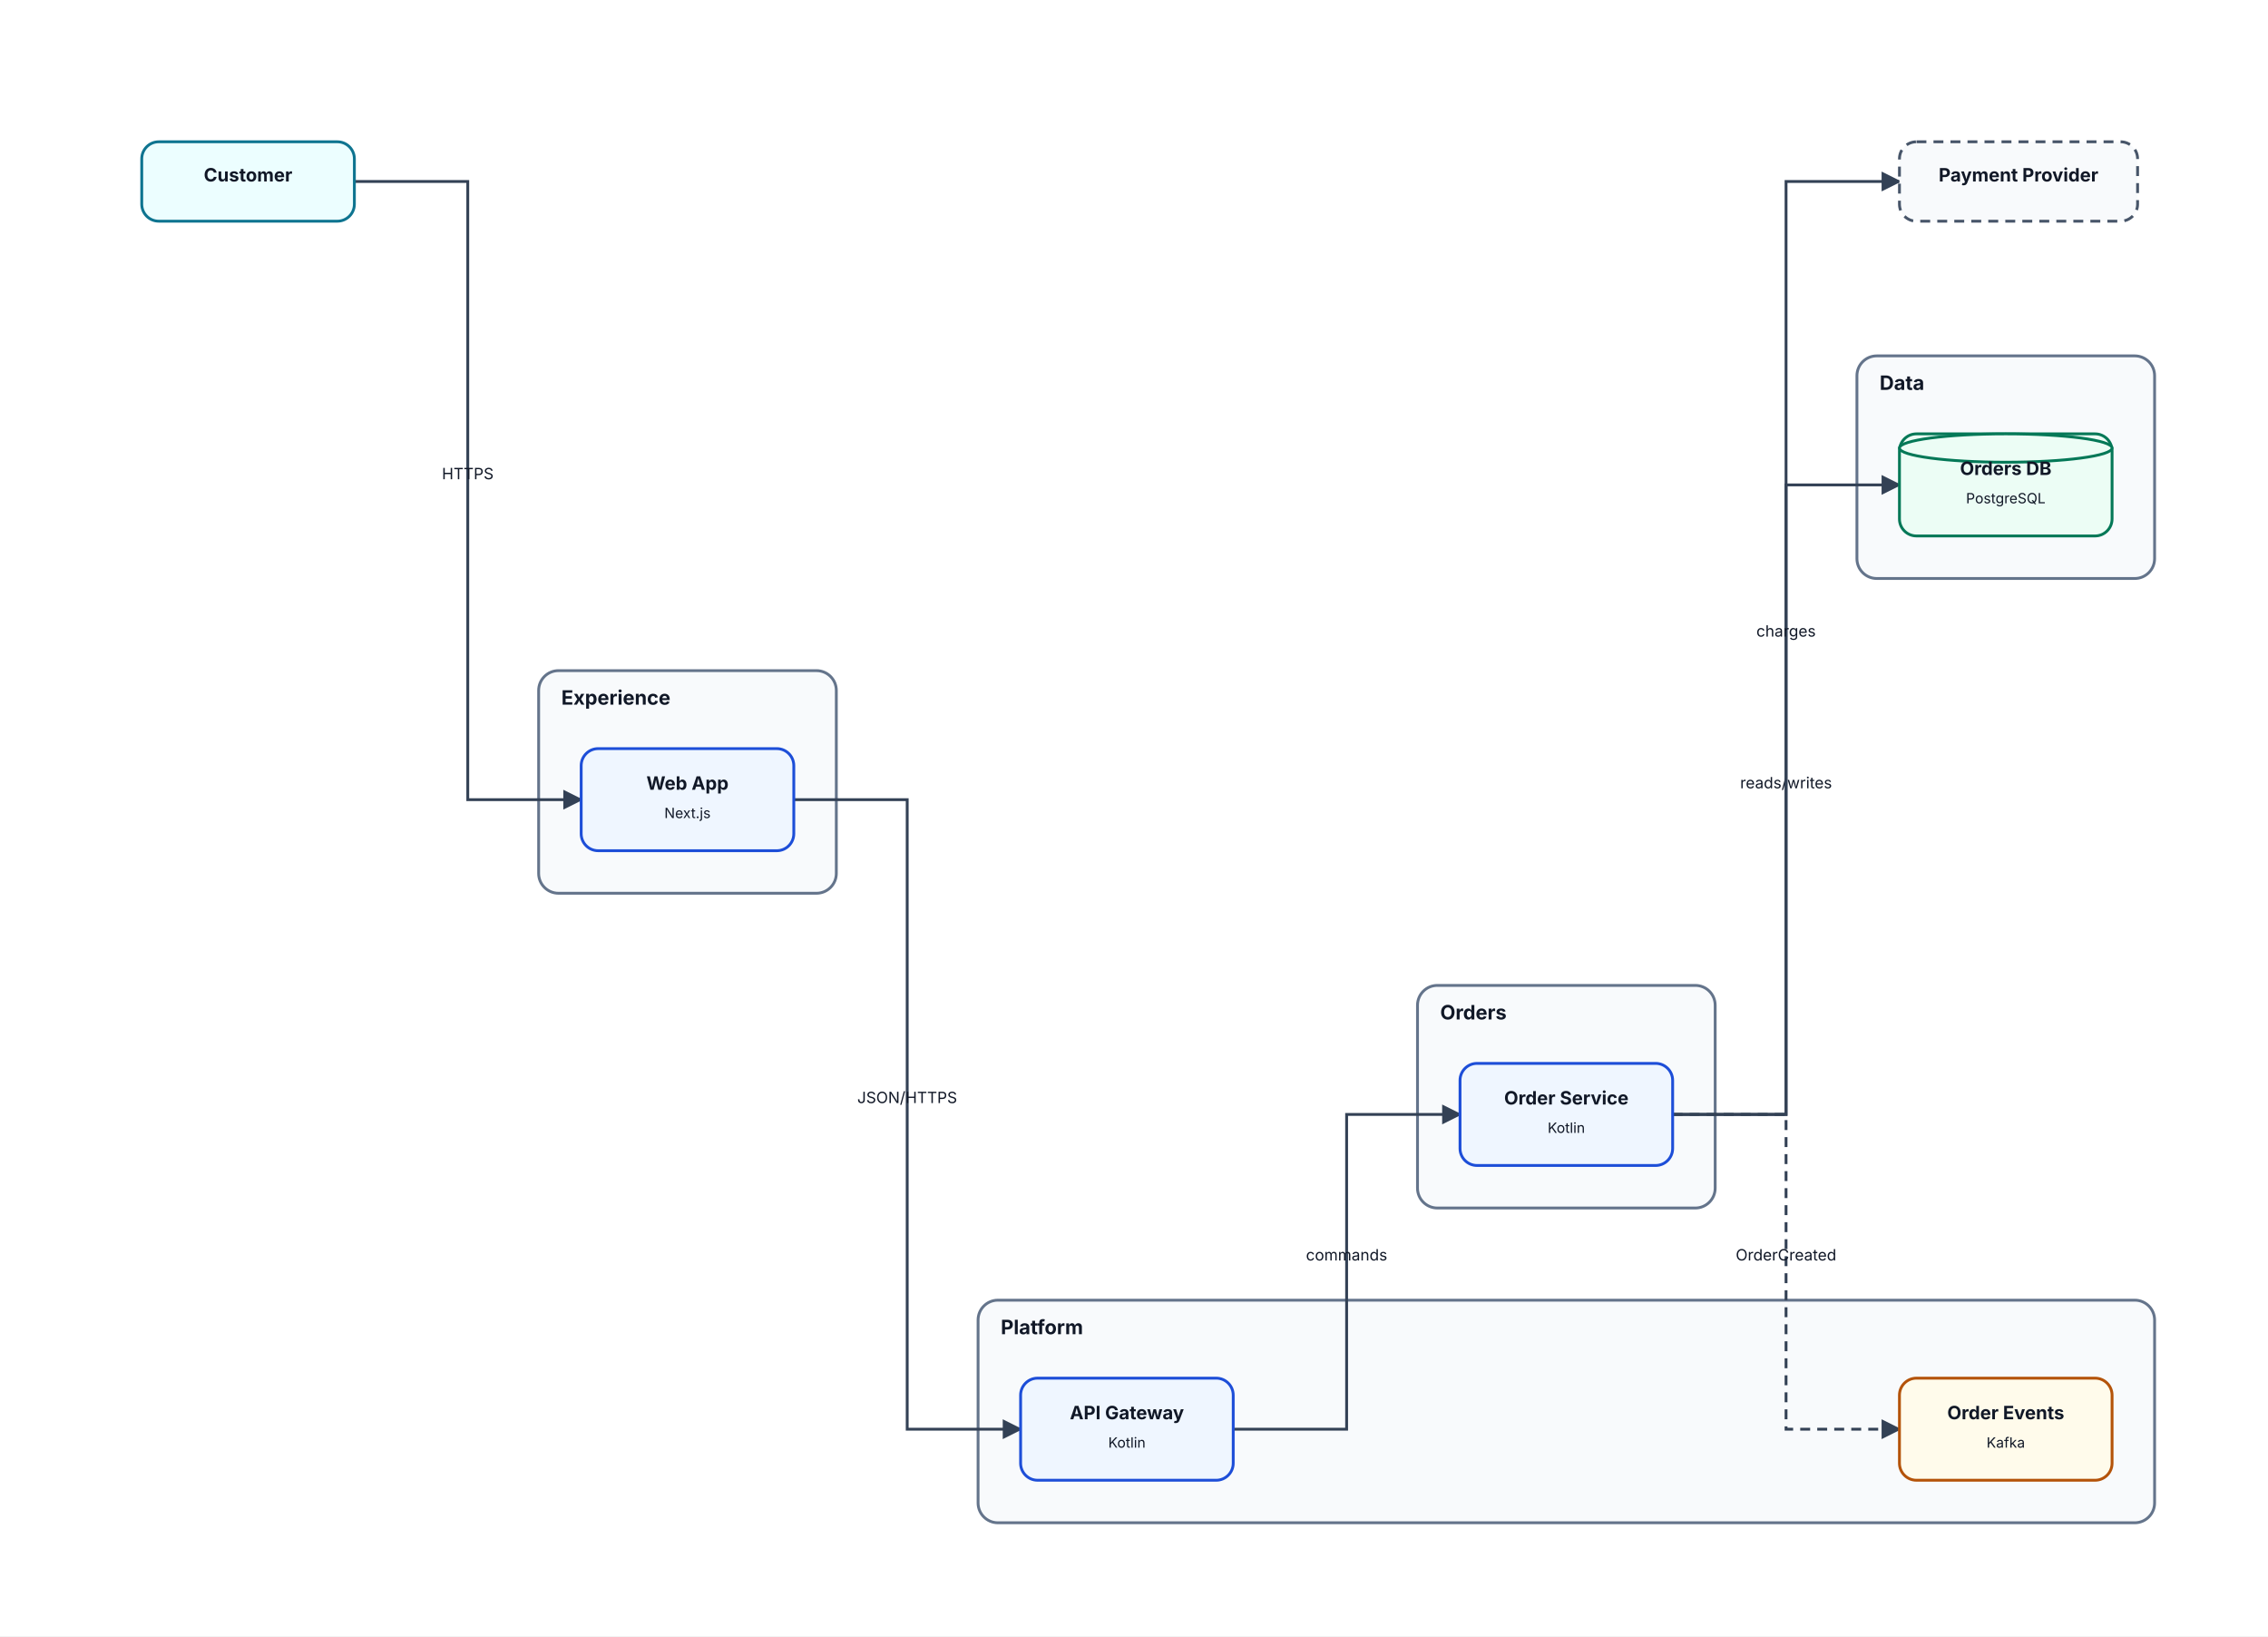
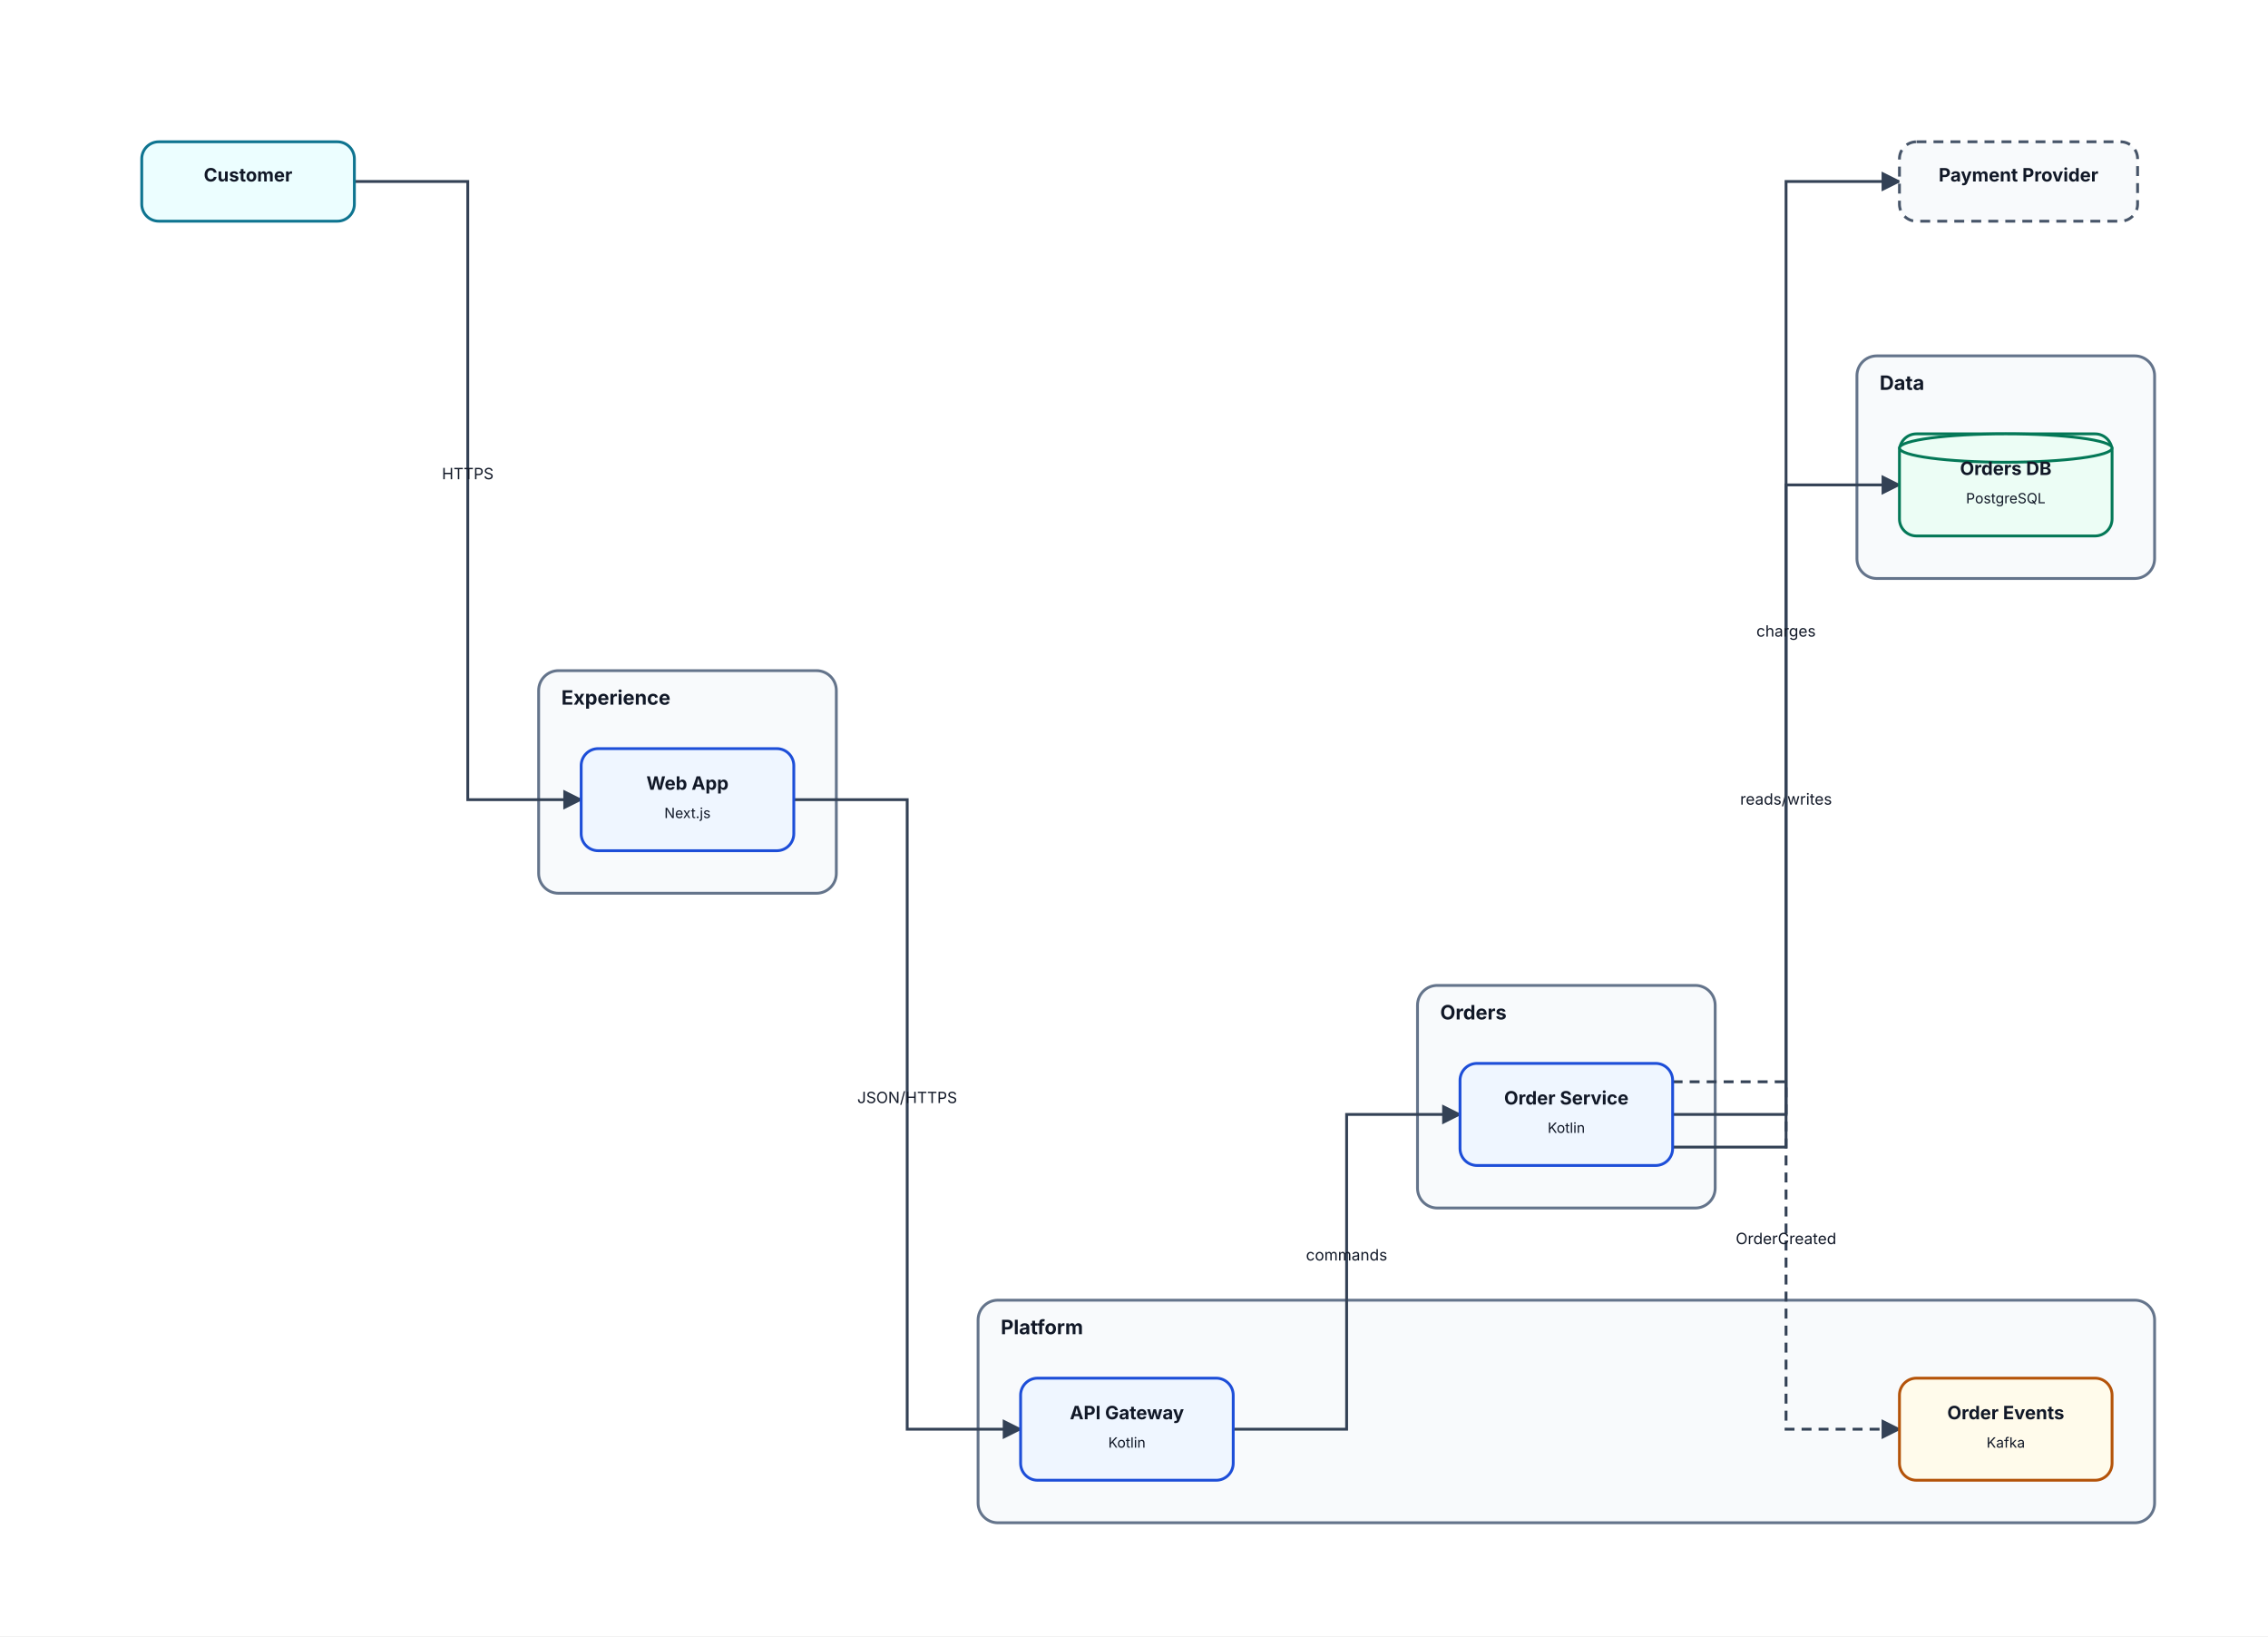
<svg xmlns="http://www.w3.org/2000/svg" width="1600" height="1154" viewBox="0 0 1600 1154" role="img" aria-label="Commerce Platform — Logical Architecture">
  <rect width="100%" height="100%" fill="#ffffff" />
  <defs>
-     <marker id="arrow" viewBox="0 0 10 10" refX="9" refY="5" markerWidth="7" markerHeight="7" orient="auto-start-reverse">
+     <marker id="arrow-334155" viewBox="0 0 10 10" refX="9" refY="5" markerWidth="7" markerHeight="7" orient="auto-start-reverse">
      <path d="M 0 0 L 10 5 L 0 10 z" fill="#334155" />
    </marker>
  </defs>
  <rect x="1310" y="251" width="210" height="157" rx="14" fill="#f8fafc" stroke="#64748b" stroke-width="2" />
  <text x="1326" y="275" fill="#111827" font-family="Inter, Arial, sans-serif" font-size="14" font-weight="700">Data</text>
  <rect x="380" y="473" width="210" height="157" rx="14" fill="#f8fafc" stroke="#64748b" stroke-width="2" />
  <text x="396" y="497" fill="#111827" font-family="Inter, Arial, sans-serif" font-size="14" font-weight="700">Experience</text>
  <rect x="1000" y="695" width="210" height="157" rx="14" fill="#f8fafc" stroke="#64748b" stroke-width="2" />
  <text x="1016" y="719" fill="#111827" font-family="Inter, Arial, sans-serif" font-size="14" font-weight="700">Orders</text>
  <rect x="690" y="917" width="830" height="157" rx="14" fill="#f8fafc" stroke="#64748b" stroke-width="2" />
  <text x="706" y="941" fill="#111827" font-family="Inter, Arial, sans-serif" font-size="14" font-weight="700">Platform</text>
-   <polyline points="250,128.0 330.0,128.0 330.0,564.0 410,564.0" fill="none" stroke="#334155" stroke-width="2" marker-end="url(#arrow)" />
+   <polyline points="250,128.0 330.0,128.0 330.0,564.0 410,564.0" fill="none" stroke="#334155" stroke-width="2" marker-end="url(#arrow-334155)" />
  <text x="330.0" y="338.0" fill="#111827" font-family="Inter, Arial, sans-serif" font-size="11" text-anchor="middle">HTTPS</text>
-   <polyline points="560,564.0 640.0,564.0 640.0,1008.0 720,1008.0" fill="none" stroke="#334155" stroke-width="2" marker-end="url(#arrow)" />
+   <polyline points="560,564.0 640.0,564.0 640.0,1008.0 720,1008.0" fill="none" stroke="#334155" stroke-width="2" marker-end="url(#arrow-334155)" />
  <text x="640.0" y="778.0" fill="#111827" font-family="Inter, Arial, sans-serif" font-size="11" text-anchor="middle">JSON/HTTPS</text>
-   <polyline points="870,1008.0 950.0,1008.0 950.0,786.0 1030,786.0" fill="none" stroke="#334155" stroke-width="2" marker-end="url(#arrow)" />
+   <polyline points="870,1008.0 950.0,1008.0 950.0,786.0 1030,786.0" fill="none" stroke="#334155" stroke-width="2" marker-end="url(#arrow-334155)" />
  <text x="950.0" y="889.0" fill="#111827" font-family="Inter, Arial, sans-serif" font-size="11" text-anchor="middle">commands</text>
-   <polyline points="1180,786.0 1260.0,786.0 1260.0,342.0 1340,342.0" fill="none" stroke="#334155" stroke-width="2" marker-end="url(#arrow)" />
-   <text x="1260.0" y="556.0" fill="#111827" font-family="Inter, Arial, sans-serif" font-size="11" text-anchor="middle">reads/writes</text>
-   <polyline points="1180,786.0 1260.0,786.0 1260.0,1008.0 1340,1008.0" fill="none" stroke="#334155" stroke-width="2" marker-end="url(#arrow)" stroke-dasharray="7 5" />
-   <text x="1260.0" y="889.0" fill="#111827" font-family="Inter, Arial, sans-serif" font-size="11" text-anchor="middle">OrderCreated</text>
-   <polyline points="1180,786.0 1260.0,786.0 1260.0,128.0 1340,128.0" fill="none" stroke="#334155" stroke-width="2" marker-end="url(#arrow)" />
+   <polyline points="1180,809.04 1260.0,809.04 1260.0,342.0 1340,342.0" fill="none" stroke="#334155" stroke-width="2" marker-end="url(#arrow-334155)" />
+   <text x="1260.0" y="567.52" fill="#111827" font-family="Inter, Arial, sans-serif" font-size="11" text-anchor="middle">reads/writes</text>
+   <polyline points="1180,762.96 1260.0,762.96 1260.0,1008.0 1340,1008.0" fill="none" stroke="#334155" stroke-width="2" marker-end="url(#arrow-334155)" stroke-dasharray="7 5" />
+   <text x="1260.0" y="877.48" fill="#111827" font-family="Inter, Arial, sans-serif" font-size="11" text-anchor="middle">OrderCreated</text>
+   <polyline points="1180,786.0 1260.0,786.0 1260.0,128.0 1340,128.0" fill="none" stroke="#334155" stroke-width="2" marker-end="url(#arrow-334155)" />
  <text x="1260.0" y="449.0" fill="#111827" font-family="Inter, Arial, sans-serif" font-size="11" text-anchor="middle">charges</text>
  <rect x="100" y="100" width="150" height="56" rx="12" fill="#ecfeff" stroke="#0e7490" stroke-width="2" />
  <text x="175.0" y="128.0" fill="#111827" font-family="Inter, Arial, sans-serif" font-size="13" font-weight="700" text-anchor="middle">Customer</text>
  <rect x="410" y="528" width="150" height="72" rx="12" fill="#eff6ff" stroke="#1d4ed8" stroke-width="2" />
  <text x="485.0" y="557.0" fill="#111827" font-family="Inter, Arial, sans-serif" font-size="13" font-weight="700" text-anchor="middle">Web App</text>
  <text x="485.0" y="577.0" fill="#111827" font-family="Inter, Arial, sans-serif" font-size="10" text-anchor="middle">Next.js</text>
  <rect x="720" y="972" width="150" height="72" rx="12" fill="#eff6ff" stroke="#1d4ed8" stroke-width="2" />
  <text x="795.0" y="1001.0" fill="#111827" font-family="Inter, Arial, sans-serif" font-size="13" font-weight="700" text-anchor="middle">API Gateway</text>
  <text x="795.0" y="1021.0" fill="#111827" font-family="Inter, Arial, sans-serif" font-size="10" text-anchor="middle">Kotlin</text>
  <rect x="1030" y="750" width="150" height="72" rx="12" fill="#eff6ff" stroke="#1d4ed8" stroke-width="2" />
  <text x="1105.0" y="779.0" fill="#111827" font-family="Inter, Arial, sans-serif" font-size="13" font-weight="700" text-anchor="middle">Order Service</text>
  <text x="1105.0" y="799.0" fill="#111827" font-family="Inter, Arial, sans-serif" font-size="10" text-anchor="middle">Kotlin</text>
  <rect x="1340" y="972" width="150" height="72" rx="12" fill="#fffbeb" stroke="#b45309" stroke-width="2" />
  <text x="1415.0" y="1001.0" fill="#111827" font-family="Inter, Arial, sans-serif" font-size="13" font-weight="700" text-anchor="middle">Order Events</text>
  <text x="1415.0" y="1021.0" fill="#111827" font-family="Inter, Arial, sans-serif" font-size="10" text-anchor="middle">Kafka</text>
  <rect x="1340" y="306" width="150" height="72" rx="12" fill="#ecfdf5" stroke="#047857" stroke-width="2" />
  <ellipse cx="1415.0" cy="316" rx="75.0" ry="10" fill="#ecfdf5" stroke="#047857" stroke-width="2" />
  <text x="1415.0" y="335.0" fill="#111827" font-family="Inter, Arial, sans-serif" font-size="13" font-weight="700" text-anchor="middle">Orders DB</text>
  <text x="1415.0" y="355.0" fill="#111827" font-family="Inter, Arial, sans-serif" font-size="10" text-anchor="middle">PostgreSQL</text>
  <rect x="1340" y="100" width="168" height="56" rx="12" fill="#f8fafc" stroke="#475569" stroke-width="2" stroke-dasharray="7 5" />
  <text x="1424.0" y="128.0" fill="#111827" font-family="Inter, Arial, sans-serif" font-size="13" font-weight="700" text-anchor="middle">Payment Provider</text>
</svg>
